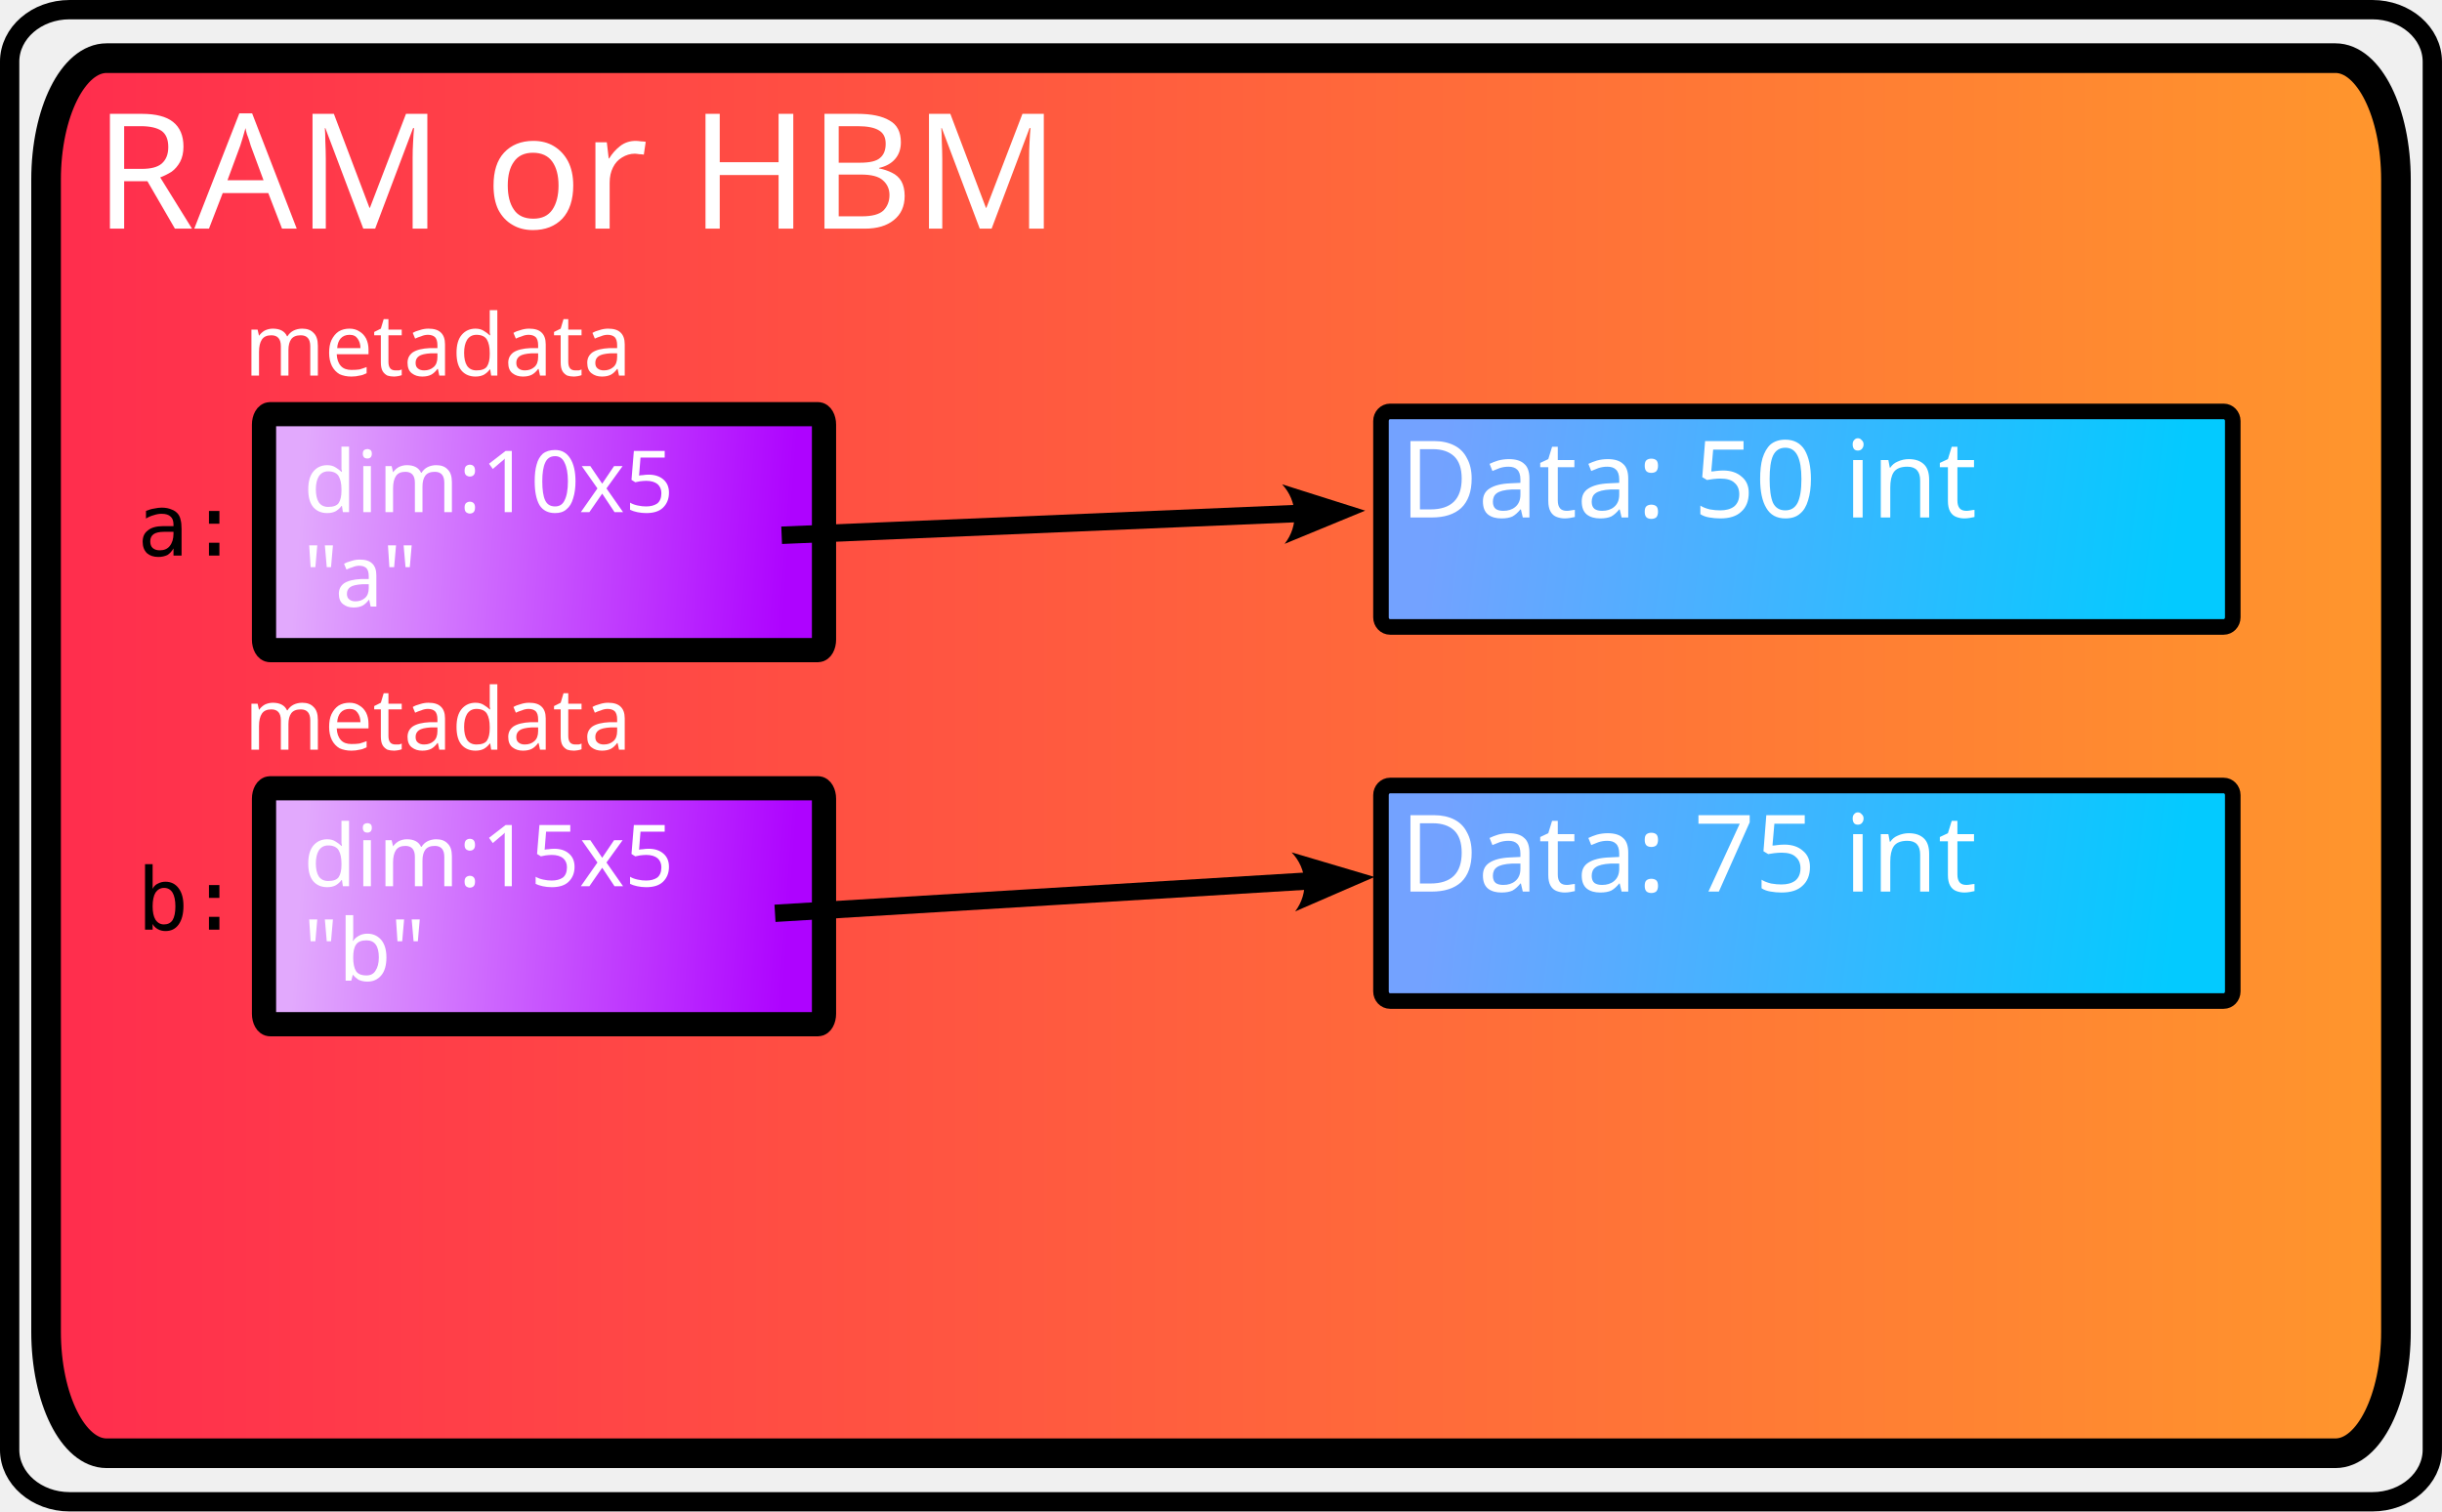
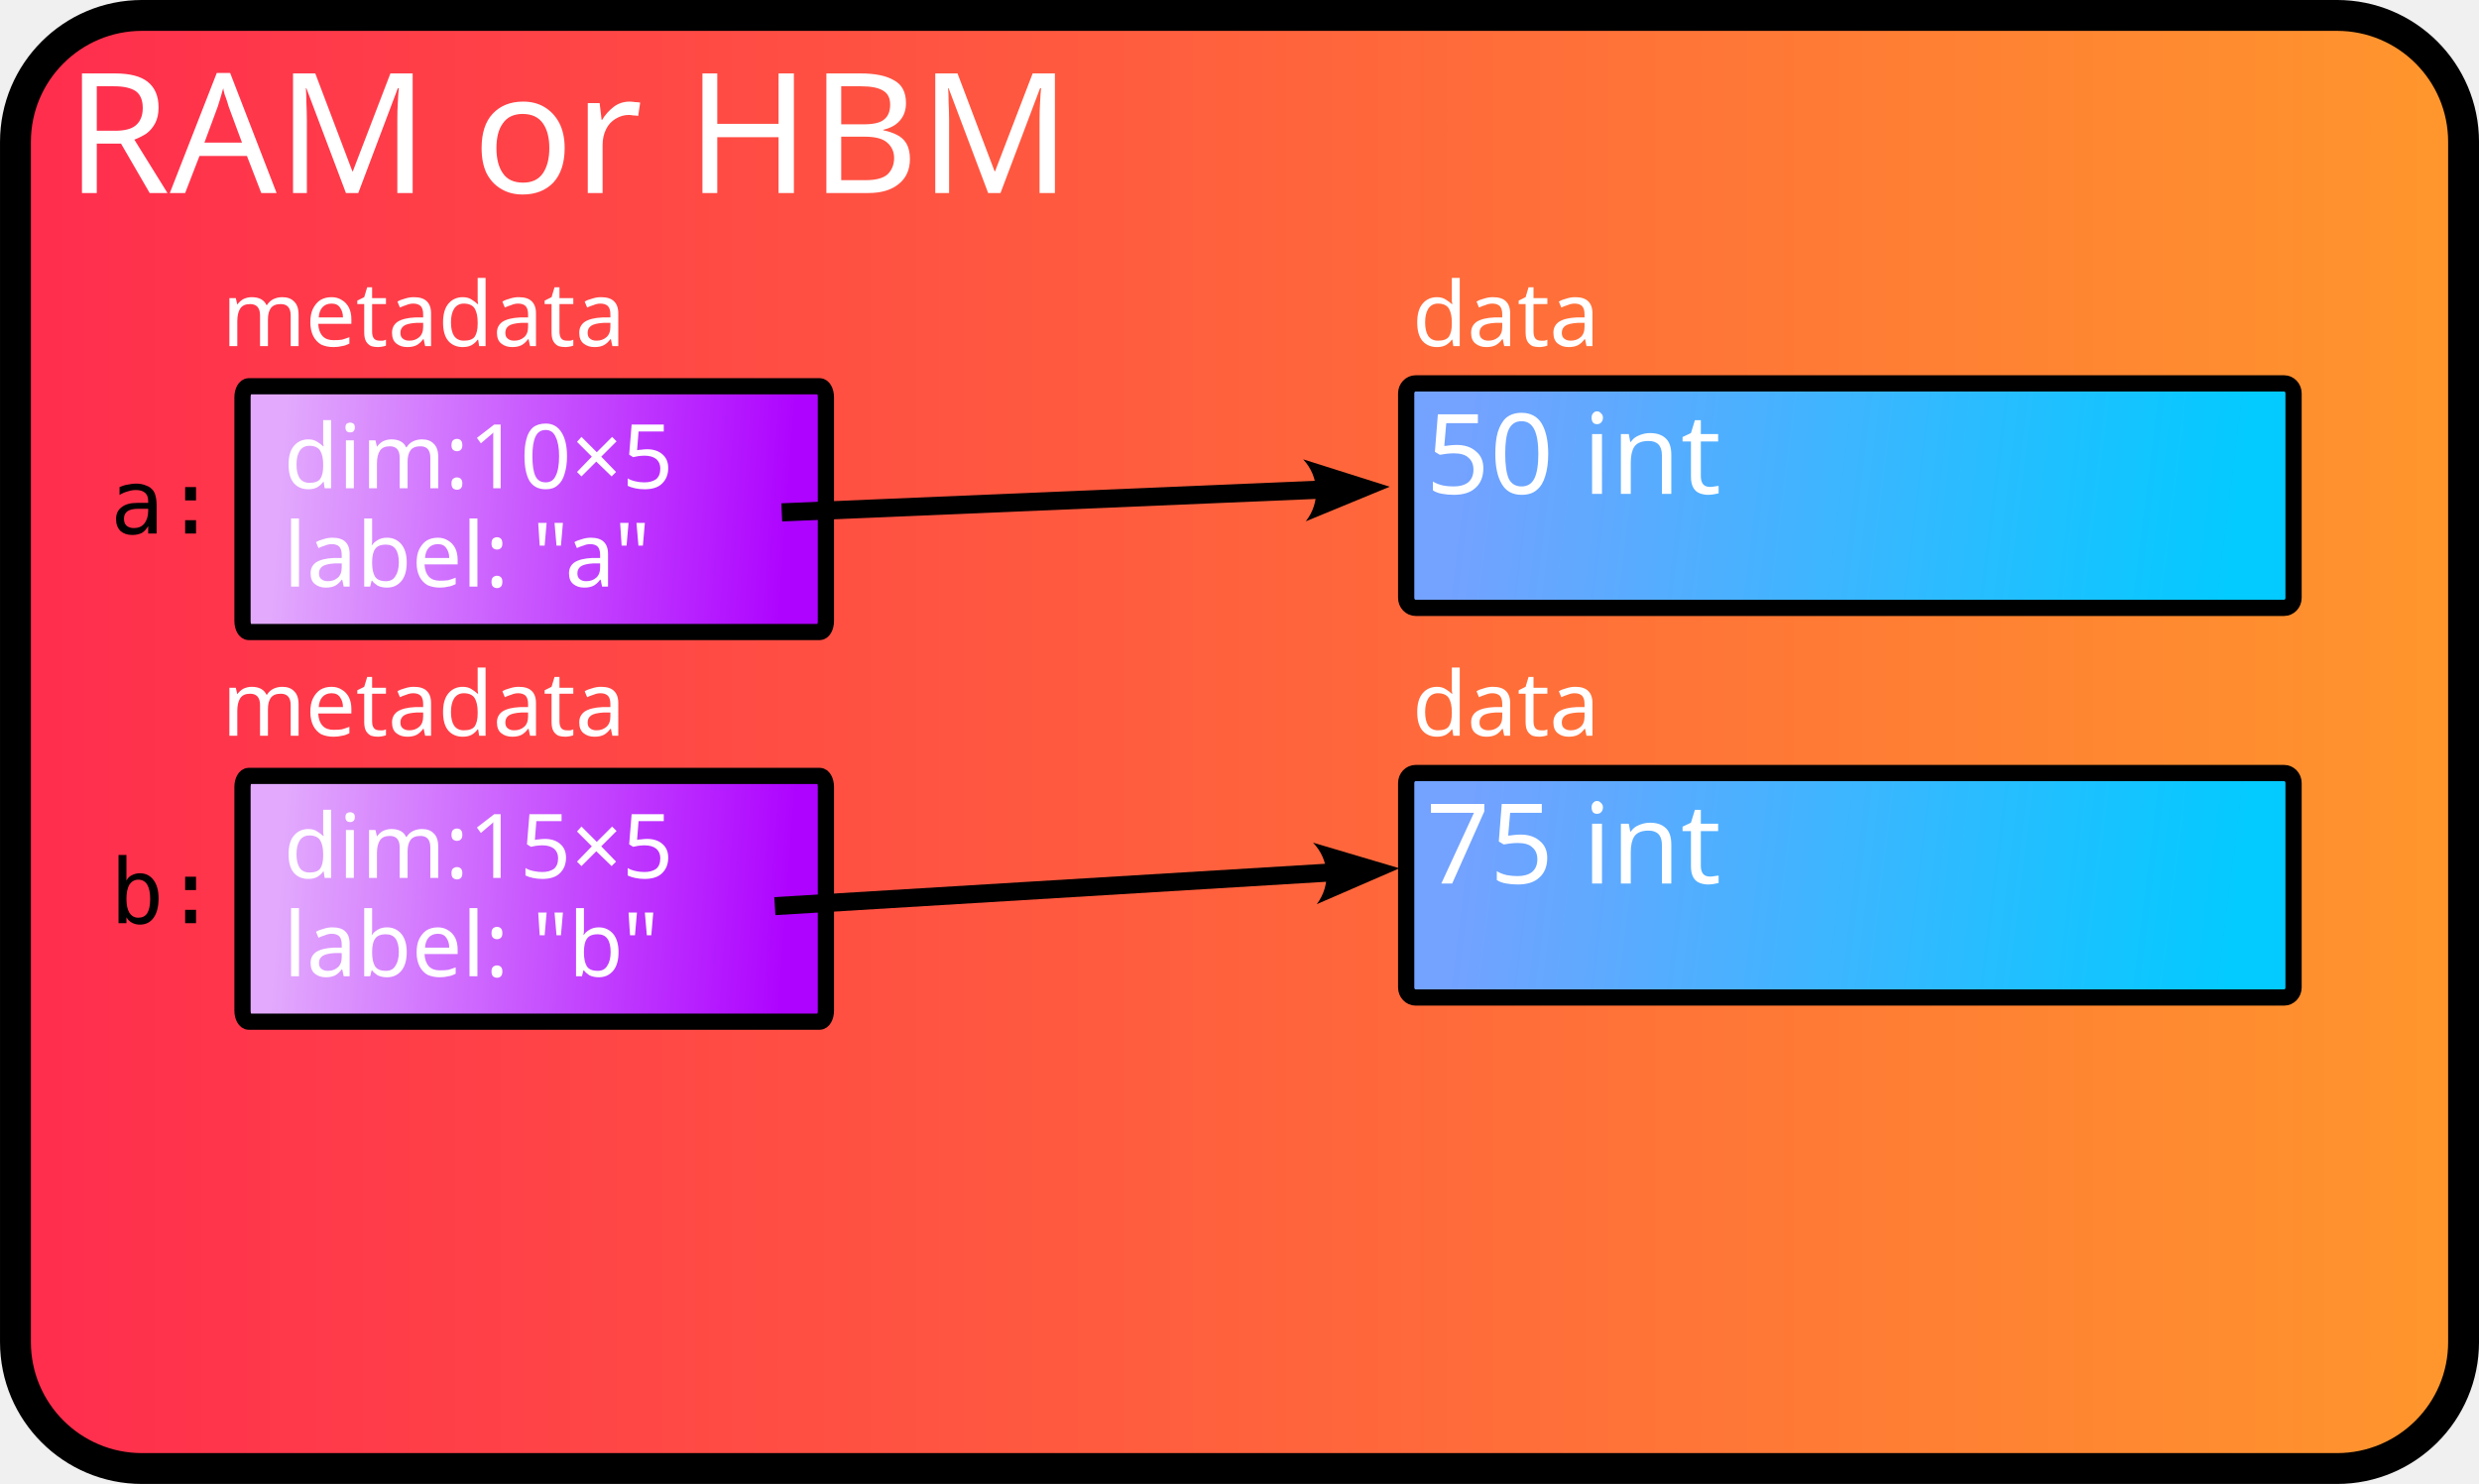
- <svg xmlns="http://www.w3.org/2000/svg" xmlns:xlink="http://www.w3.org/1999/xlink" width="80.418mm" height="49.776mm" viewBox="0 0 80.418 49.776" version="1.1" id="svg1">
+ <svg xmlns="http://www.w3.org/2000/svg" xmlns:xlink="http://www.w3.org/1999/xlink" width="78.36mm" height="46.921mm" viewBox="0 0 78.36 46.921" version="1.1" id="svg1">
  <defs id="defs1">
    <marker style="overflow:visible" id="marker19160" refX="0" refY="0" orient="auto-start-reverse" markerWidth="4.7" markerHeight="3.418" viewBox="0 0 7.7 5.6" preserveAspectRatio="xMidYMid">
      <path transform="scale(0.7)" d="M -2,-4 9,0 -2,4 c 2,-2.33 2,-5.66 0,-8 z" style="fill:context-stroke;fill-rule:evenodd;stroke:none" id="path19158" />
    </marker>
    <marker style="overflow:visible" id="Arrow2" refX="0" refY="0" orient="auto-start-reverse" markerWidth="4.7" markerHeight="3.418" viewBox="0 0 7.7 5.6" preserveAspectRatio="xMidYMid">
      <path transform="scale(0.7)" d="M -2,-4 9,0 -2,4 c 2,-2.33 2,-5.66 0,-8 z" style="fill:context-stroke;fill-rule:evenodd;stroke:none" id="arrow2L" />
    </marker>
    <rect x="-153.038" y="-179.261" width="1534.911" height="1404.992" id="rect9097" />
    <rect x="-82.158" y="326.143" width="434.887" height="185.184" id="rect355" />
    <rect x="374.059" y="314.663" width="124.451" height="47.376" id="rect3546" />
    <linearGradient id="linearGradient3545">
      <stop style="stop-color:#ae03ff;stop-opacity:1;" offset="0" id="stop3544" />
      <stop style="stop-color:#e2a9fd;stop-opacity:1;" offset="1" id="stop3545" />
    </linearGradient>
    <linearGradient id="linearGradient1955">
      <stop style="stop-color:#03caff;stop-opacity:1;" offset="0" id="stop1955" />
      <stop style="stop-color:#73a2ff;stop-opacity:1;" offset="1" id="stop1956" />
    </linearGradient>
    <linearGradient id="linearGradient50">
      <stop style="stop-color:#ff2c4e;stop-opacity:1;" offset="0" id="stop50" />
      <stop style="stop-color:#ff972c;stop-opacity:1;" offset="1" id="stop51" />
    </linearGradient>
    <linearGradient xlink:href="#linearGradient50" id="linearGradient3544" gradientUnits="userSpaceOnUse" x1="125.845" y1="54.303" x2="204.204" y2="54.303" gradientTransform="matrix(0.9963341,0,0,2.001217,-99.13551,-73.61469)" />
    <rect x="374.059" y="314.663" width="124.451" height="47.376" id="rect3546-5" />
    <rect x="374.059" y="314.663" width="190.978" height="40.327" id="rect3548" />
    <rect x="374.059" y="314.663" width="124.451" height="47.376" id="rect3546-7" />
    <linearGradient xlink:href="#linearGradient3545" id="linearGradient1" gradientUnits="userSpaceOnUse" gradientTransform="matrix(0.6571197,0,0,1.153807,-52.6564,-39.43936)" x1="157.666" y1="59.868" x2="133.444" y2="56.688" />
    <rect x="374.059" y="314.663" width="357.232" height="57.335" id="rect3546-1" />
    <linearGradient xlink:href="#linearGradient1955" id="linearGradient5" gradientUnits="userSpaceOnUse" gradientTransform="matrix(0.9995313,0,0,1.053802,-60.909,-34.04864)" x1="157.666" y1="59.868" x2="133.444" y2="56.688" />
    <linearGradient xlink:href="#linearGradient1955" id="linearGradient5997" gradientUnits="userSpaceOnUse" gradientTransform="matrix(0.9995313,0,0,1.053802,-60.909,-21.72846)" x1="157.666" y1="59.868" x2="133.444" y2="56.688" />
    <linearGradient xlink:href="#linearGradient3545" id="linearGradient1655" gradientUnits="userSpaceOnUse" gradientTransform="matrix(0.6571197,0,0,1.153807,-52.6564,-27.11917)" x1="157.666" y1="59.868" x2="133.444" y2="56.688" />
  </defs>
-   <g id="layer1" transform="translate(-25.07547,-10.169)">
-     <rect style="fill:none;stroke:#000000;stroke-width:0.636" id="rect1974" width="79.782" height="49.14" x="25.393" y="10.487" rx="1.976" ry="1.715" />
-     <rect style="fill:url(#linearGradient3544);stroke:#000000;stroke-width:0.976;stroke-dasharray:none" id="rect1975" width="77.384" height="45.945" x="26.593" y="12.084" rx="1.993" ry="4.002" />
+   <g id="layer1" transform="translate(-26.10456,-11.59627)">
+     <rect style="fill:url(#linearGradient3544);stroke:#000000;stroke-width:0.976;stroke-dasharray:none" id="rect1975" width="77.384" height="45.945" x="26.593" y="12.084" rx="4" ry="4" />
    <text xml:space="preserve" style="font-weight:300;font-size:5.292px;line-height:106%;font-family:'Clear Sans Light';-inkscape-font-specification:'Clear Sans Light, Light';text-align:center;text-decoration-color:#000000;letter-spacing:0px;word-spacing:0px;fill:#ff972c;stroke:#000000;stroke-width:0.691" x="28.181" y="17.7" id="text1977">
      <tspan id="tspan1977" style="fill:#ffffff;fill-opacity:1;stroke:none;stroke-width:0.691" x="28.181" y="17.7">RAM or HBM</tspan>
      <tspan style="fill:#ffffff;fill-opacity:1;stroke:none;stroke-width:0.691" x="28.181" y="23.31" id="tspan2162" />
    </text>
-     <rect style="fill:url(#linearGradient1);fill-opacity:1;stroke:#000000;stroke-width:0.797;stroke-dasharray:none;stroke-opacity:1" id="rect3527-1" width="18.441" height="7.771" x="33.77" y="23.809" rx="0.197" ry="0.346" />
+     <rect style="fill:url(#linearGradient1);fill-opacity:1;stroke:#000000;stroke-width:0.513;stroke-dasharray:none;stroke-opacity:1" id="rect3527-1" width="18.441" height="7.771" x="33.77" y="23.809" rx="0.197" ry="0.346" />
    <text xml:space="preserve" style="font-weight:300;font-size:2.822px;line-height:106%;font-family:'Clear Sans Light';-inkscape-font-specification:'Clear Sans Light, Light';text-align:center;text-decoration-color:#000000;letter-spacing:0px;word-spacing:0px;fill:#ff972c;stroke:#000000;stroke-width:0.691" x="33.121" y="22.539" id="text3527">
      <tspan id="tspan3527" style="font-size:2.822px;fill:#ffffff;fill-opacity:1;stroke:none;stroke-width:0.691" x="33.121" y="22.539">metadata</tspan>
      <tspan style="font-size:2.822px;fill:#ffffff;fill-opacity:1;stroke:none;stroke-width:0.691" x="33.121" y="25.53" id="tspan2255" />
    </text>
    <text xml:space="preserve" style="font-weight:300;font-size:2.822px;line-height:106%;font-family:'Clear Sans Light';-inkscape-font-specification:'Clear Sans Light, Light';text-align:center;text-decoration-color:#000000;letter-spacing:0px;word-spacing:0px;fill:#ff972c;stroke:#000000;stroke-width:0.691" x="35.069" y="27.036" id="text3527-0">
-       <tspan id="tspan3527-9" style="font-size:2.822px;fill:#ffffff;fill-opacity:1;stroke:none;stroke-width:0.691" x="35.069" y="27.036">dim:10x5</tspan>
+       <tspan id="tspan3527-9" style="font-size:2.822px;fill:#ffffff;fill-opacity:1;stroke:none;stroke-width:0.691" x="35.069" y="27.036">dim:10×5</tspan>
      <tspan style="font-size:2.822px;fill:#ffffff;fill-opacity:1;stroke:none;stroke-width:0.691" x="35.069" y="30.027" id="tspan2255-3" />
    </text>
+     <text xml:space="preserve" style="font-weight:300;font-size:2.822px;line-height:106%;font-family:'Clear Sans Light';-inkscape-font-specification:'Clear Sans Light, Light';text-align:center;text-decoration-color:#000000;letter-spacing:0px;word-spacing:0px;fill:#ff972c;stroke:#000000;stroke-width:0.691" x="70.748" y="22.539" id="text3527-0-36">
+       <tspan id="tspan3527-9-7" style="font-size:2.822px;fill:#ffffff;fill-opacity:1;stroke:none;stroke-width:0.691" x="70.748" y="22.539">data</tspan>
+       <tspan style="font-size:2.822px;fill:#ffffff;fill-opacity:1;stroke:none;stroke-width:0.691" x="70.748" y="25.53" id="tspan2255-3-5" />
+     </text>
+     <text xml:space="preserve" style="font-weight:300;font-size:2.822px;line-height:106%;font-family:'Clear Sans Light';-inkscape-font-specification:'Clear Sans Light, Light';text-align:center;text-decoration-color:#000000;letter-spacing:0px;word-spacing:0px;fill:#ff972c;stroke:#000000;stroke-width:0.691" x="70.748" y="34.859" id="text3527-0-36-2">
+       <tspan id="tspan3527-9-7-7" style="font-size:2.822px;fill:#ffffff;fill-opacity:1;stroke:none;stroke-width:0.691" x="70.748" y="34.859">data</tspan>
+       <tspan style="font-size:2.822px;fill:#ffffff;fill-opacity:1;stroke:none;stroke-width:0.691" x="70.748" y="37.851" id="tspan2255-3-5-0" />
+     </text>
    <text xml:space="preserve" style="font-weight:300;font-size:2.822px;line-height:106%;font-family:'Clear Sans Light';-inkscape-font-specification:'Clear Sans Light, Light';text-align:center;text-decoration-color:#000000;letter-spacing:0px;word-spacing:0px;fill:#ff972c;stroke:#000000;stroke-width:0.691" x="35.069" y="30.145" id="text3527-0-3">
-       <tspan id="tspan3527-9-6" style="font-size:2.822px;fill:#ffffff;fill-opacity:1;stroke:none;stroke-width:0.691" x="35.069" y="30.145">"a"</tspan>
+       <tspan id="tspan3527-9-6" style="font-size:2.822px;fill:#ffffff;fill-opacity:1;stroke:none;stroke-width:0.691" x="35.069" y="30.145">label: "a"</tspan>
      <tspan style="font-size:2.822px;fill:#ffffff;fill-opacity:1;stroke:none;stroke-width:0.691" x="35.069" y="33.137" id="tspan2255-3-7" />
    </text>
    <rect style="fill:url(#linearGradient5);fill-opacity:1;stroke:#000000;stroke-width:0.513;stroke-dasharray:none;stroke-opacity:1" id="rect1954-2-1" width="28.05" height="7.098" x="70.553" y="23.718" rx="0.3" ry="0.316" />
    <rect style="fill:url(#linearGradient5997);fill-opacity:1;stroke:#000000;stroke-width:0.513;stroke-dasharray:none;stroke-opacity:1" id="rect1954-2-1-7" width="28.05" height="7.098" x="70.553" y="36.038" rx="0.3" ry="0.316" />
    <text xml:space="preserve" style="font-weight:300;font-size:3.528px;line-height:106%;font-family:'Clear Sans Light';-inkscape-font-specification:'Clear Sans Light, Light';text-align:center;text-decoration-color:#000000;letter-spacing:0px;word-spacing:0px;fill:#ffffff;fill-opacity:1;stroke:#000000;stroke-width:0.691" x="71.181" y="27.213" id="text3527-5-2">
-       <tspan id="tspan3527-4-8" style="font-size:3.528px;fill:#ffffff;fill-opacity:1;stroke:none;stroke-width:0.691" x="71.181" y="27.213">Data: 50 int</tspan>
+       <tspan id="tspan3527-4-8" style="font-size:3.528px;fill:#ffffff;fill-opacity:1;stroke:none;stroke-width:0.691" x="71.181" y="27.213">50 int</tspan>
    </text>
    <text xml:space="preserve" style="font-weight:300;font-size:3.528px;line-height:106%;font-family:'Clear Sans Light';-inkscape-font-specification:'Clear Sans Light, Light';text-align:center;text-decoration-color:#000000;letter-spacing:0px;word-spacing:0px;fill:#ffffff;fill-opacity:1;stroke:#000000;stroke-width:0.691" x="71.181" y="39.533" id="text3527-5-2-2">
-       <tspan id="tspan3527-4-8-8" style="font-size:3.528px;fill:#ffffff;fill-opacity:1;stroke:none;stroke-width:0.691" x="71.181" y="39.533">Data: 75 int</tspan>
+       <tspan id="tspan3527-4-8-8" style="font-size:3.528px;fill:#ffffff;fill-opacity:1;stroke:none;stroke-width:0.691" x="71.181" y="39.533">75 int</tspan>
    </text>
    <text xml:space="preserve" transform="matrix(0.2645833,0,0,0.2645833,-48.74488,2.622532)" id="text9095" style="white-space:pre;shape-inside:url(#rect9097);display:inline;fill:none" />
    <text xml:space="preserve" style="font-style:normal;font-variant:normal;font-weight:300;font-stretch:normal;font-size:2.822px;line-height:106%;font-family:'Clear Sans Light';-inkscape-font-specification:'Clear Sans Light,  Light';white-space:pre;inline-size:12.443;display:inline;fill:none;stroke:#000000;stroke-width:0.621;stroke-opacity:1" x="-4.242" y="31.481" id="text3193" />
    <text xml:space="preserve" style="font-style:normal;font-variant:normal;font-weight:normal;font-stretch:normal;font-size:2.822px;font-family:monospace;-inkscape-font-specification:monospace;fill:#000000;stroke:#000000;stroke-width:0.421;stroke-opacity:0" x="29.584" y="28.465" id="text627">
      <tspan id="tspan625" style="font-style:normal;font-variant:normal;font-weight:normal;font-stretch:normal;font-family:monospace;-inkscape-font-specification:monospace;stroke:#000000;stroke-width:0.421;stroke-opacity:0" x="29.584" y="28.465">a:</tspan>
    </text>
-     <rect style="fill:url(#linearGradient1655);fill-opacity:1;stroke:#000000;stroke-width:0.797;stroke-dasharray:none;stroke-opacity:1" id="rect3527-1-5" width="18.441" height="7.771" x="33.77" y="36.129" rx="0.197" ry="0.346" />
+     <rect style="fill:url(#linearGradient1655);fill-opacity:1;stroke:#000000;stroke-width:0.513;stroke-dasharray:none;stroke-opacity:1" id="rect3527-1-5" width="18.441" height="7.771" x="33.77" y="36.129" rx="0.197" ry="0.346" />
    <text xml:space="preserve" style="font-weight:300;font-size:2.822px;line-height:106%;font-family:'Clear Sans Light';-inkscape-font-specification:'Clear Sans Light, Light';text-align:center;text-decoration-color:#000000;letter-spacing:0px;word-spacing:0px;fill:#ff972c;stroke:#000000;stroke-width:0.691" x="33.121" y="34.859" id="text3527-6">
      <tspan id="tspan3527-2" style="font-size:2.822px;fill:#ffffff;fill-opacity:1;stroke:none;stroke-width:0.691" x="33.121" y="34.859">metadata</tspan>
      <tspan style="font-size:2.822px;fill:#ffffff;fill-opacity:1;stroke:none;stroke-width:0.691" x="33.121" y="37.851" id="tspan2255-9" />
    </text>
    <text xml:space="preserve" style="font-weight:300;font-size:2.822px;line-height:106%;font-family:'Clear Sans Light';-inkscape-font-specification:'Clear Sans Light, Light';text-align:center;text-decoration-color:#000000;letter-spacing:0px;word-spacing:0px;fill:#ff972c;stroke:#000000;stroke-width:0.691" x="35.069" y="39.356" id="text3527-0-1">
-       <tspan id="tspan3527-9-2" style="font-size:2.822px;fill:#ffffff;fill-opacity:1;stroke:none;stroke-width:0.691" x="35.069" y="39.356">dim:15x5</tspan>
+       <tspan id="tspan3527-9-2" style="font-size:2.822px;fill:#ffffff;fill-opacity:1;stroke:none;stroke-width:0.691" x="35.069" y="39.356">dim:15×5</tspan>
      <tspan style="font-size:2.822px;fill:#ffffff;fill-opacity:1;stroke:none;stroke-width:0.691" x="35.069" y="42.348" id="tspan2255-3-70" />
    </text>
    <text xml:space="preserve" style="font-weight:300;font-size:2.822px;line-height:106%;font-family:'Clear Sans Light';-inkscape-font-specification:'Clear Sans Light, Light';text-align:center;text-decoration-color:#000000;letter-spacing:0px;word-spacing:0px;fill:#ff972c;stroke:#000000;stroke-width:0.691" x="35.069" y="42.466" id="text3527-0-3-9">
-       <tspan id="tspan3527-9-6-3" style="font-size:2.822px;fill:#ffffff;fill-opacity:1;stroke:none;stroke-width:0.691" x="35.069" y="42.466">"b"</tspan>
+       <tspan id="tspan3527-9-6-3" style="font-size:2.822px;fill:#ffffff;fill-opacity:1;stroke:none;stroke-width:0.691" x="35.069" y="42.466">label: "b"</tspan>
      <tspan style="font-size:2.822px;fill:#ffffff;fill-opacity:1;stroke:none;stroke-width:0.691" x="35.069" y="45.457" id="tspan2255-3-7-6" />
    </text>
    <text xml:space="preserve" style="font-style:normal;font-variant:normal;font-weight:normal;font-stretch:normal;font-size:2.822px;font-family:monospace;-inkscape-font-specification:monospace;fill:#000000;stroke:#000000;stroke-width:0.421;stroke-opacity:0" x="29.584" y="40.785" id="text627-0">
      <tspan style="font-style:normal;font-variant:normal;font-weight:normal;font-stretch:normal;font-family:monospace;-inkscape-font-specification:monospace;stroke:#000000;stroke-width:0.421;stroke-opacity:0" x="29.584" y="40.785" id="tspan1669">b:</tspan>
    </text>
    <path style="fill:none;stroke:#000000;stroke-width:0.421;stroke-opacity:0" d="M 52.211,40.015 70.546,39.399" id="path17894" />
    <path style="fill:none;stroke:#000000;stroke-width:0.421;stroke-opacity:0" d="m 52.211,40.015 v 0 0 L 70.546,39.399" id="path17896" />
    <path style="fill:none;stroke:#000000;stroke-width:0.57;stroke-dasharray:none;stroke-opacity:1;marker-end:url(#Arrow2)" d="m 50.597,40.247 17.557,-1.064" id="path18509" />
    <path style="fill:none;stroke:#000000;stroke-width:0.574;stroke-dasharray:none;stroke-opacity:1;marker-end:url(#marker19160)" d="M 50.816,27.797 67.828,27.079 v 0" id="path19156" />
  </g>
</svg>
